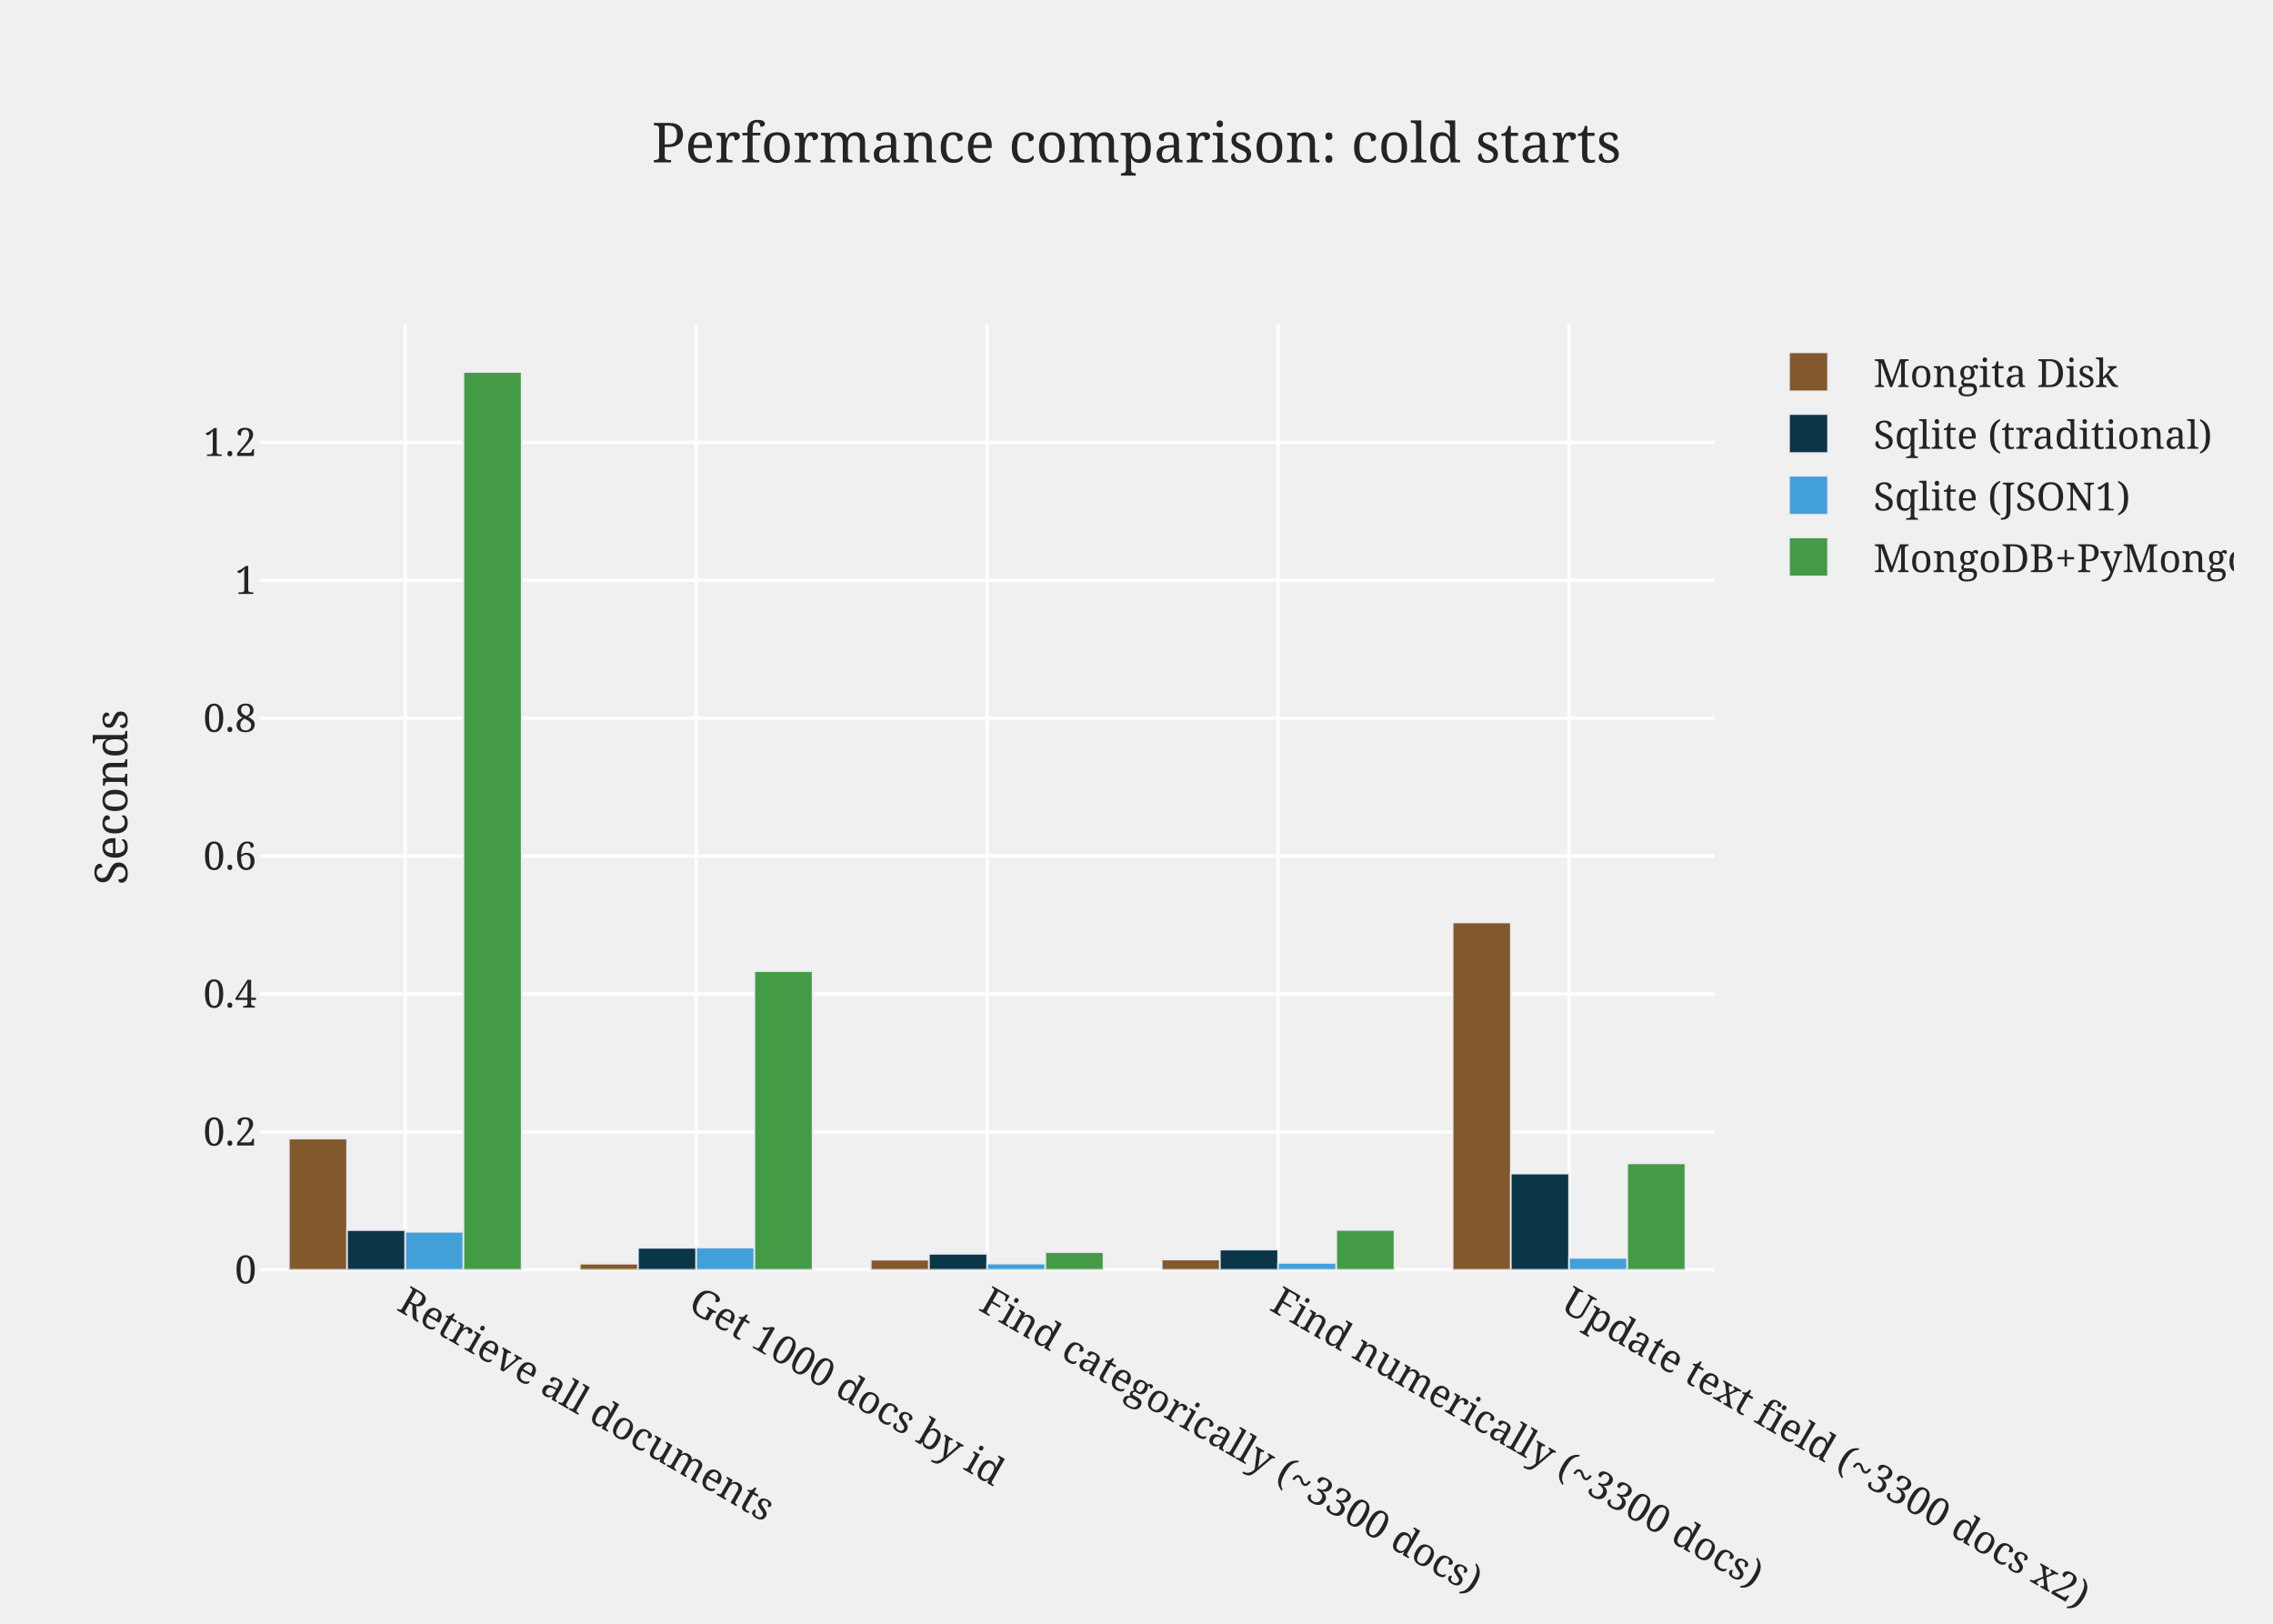
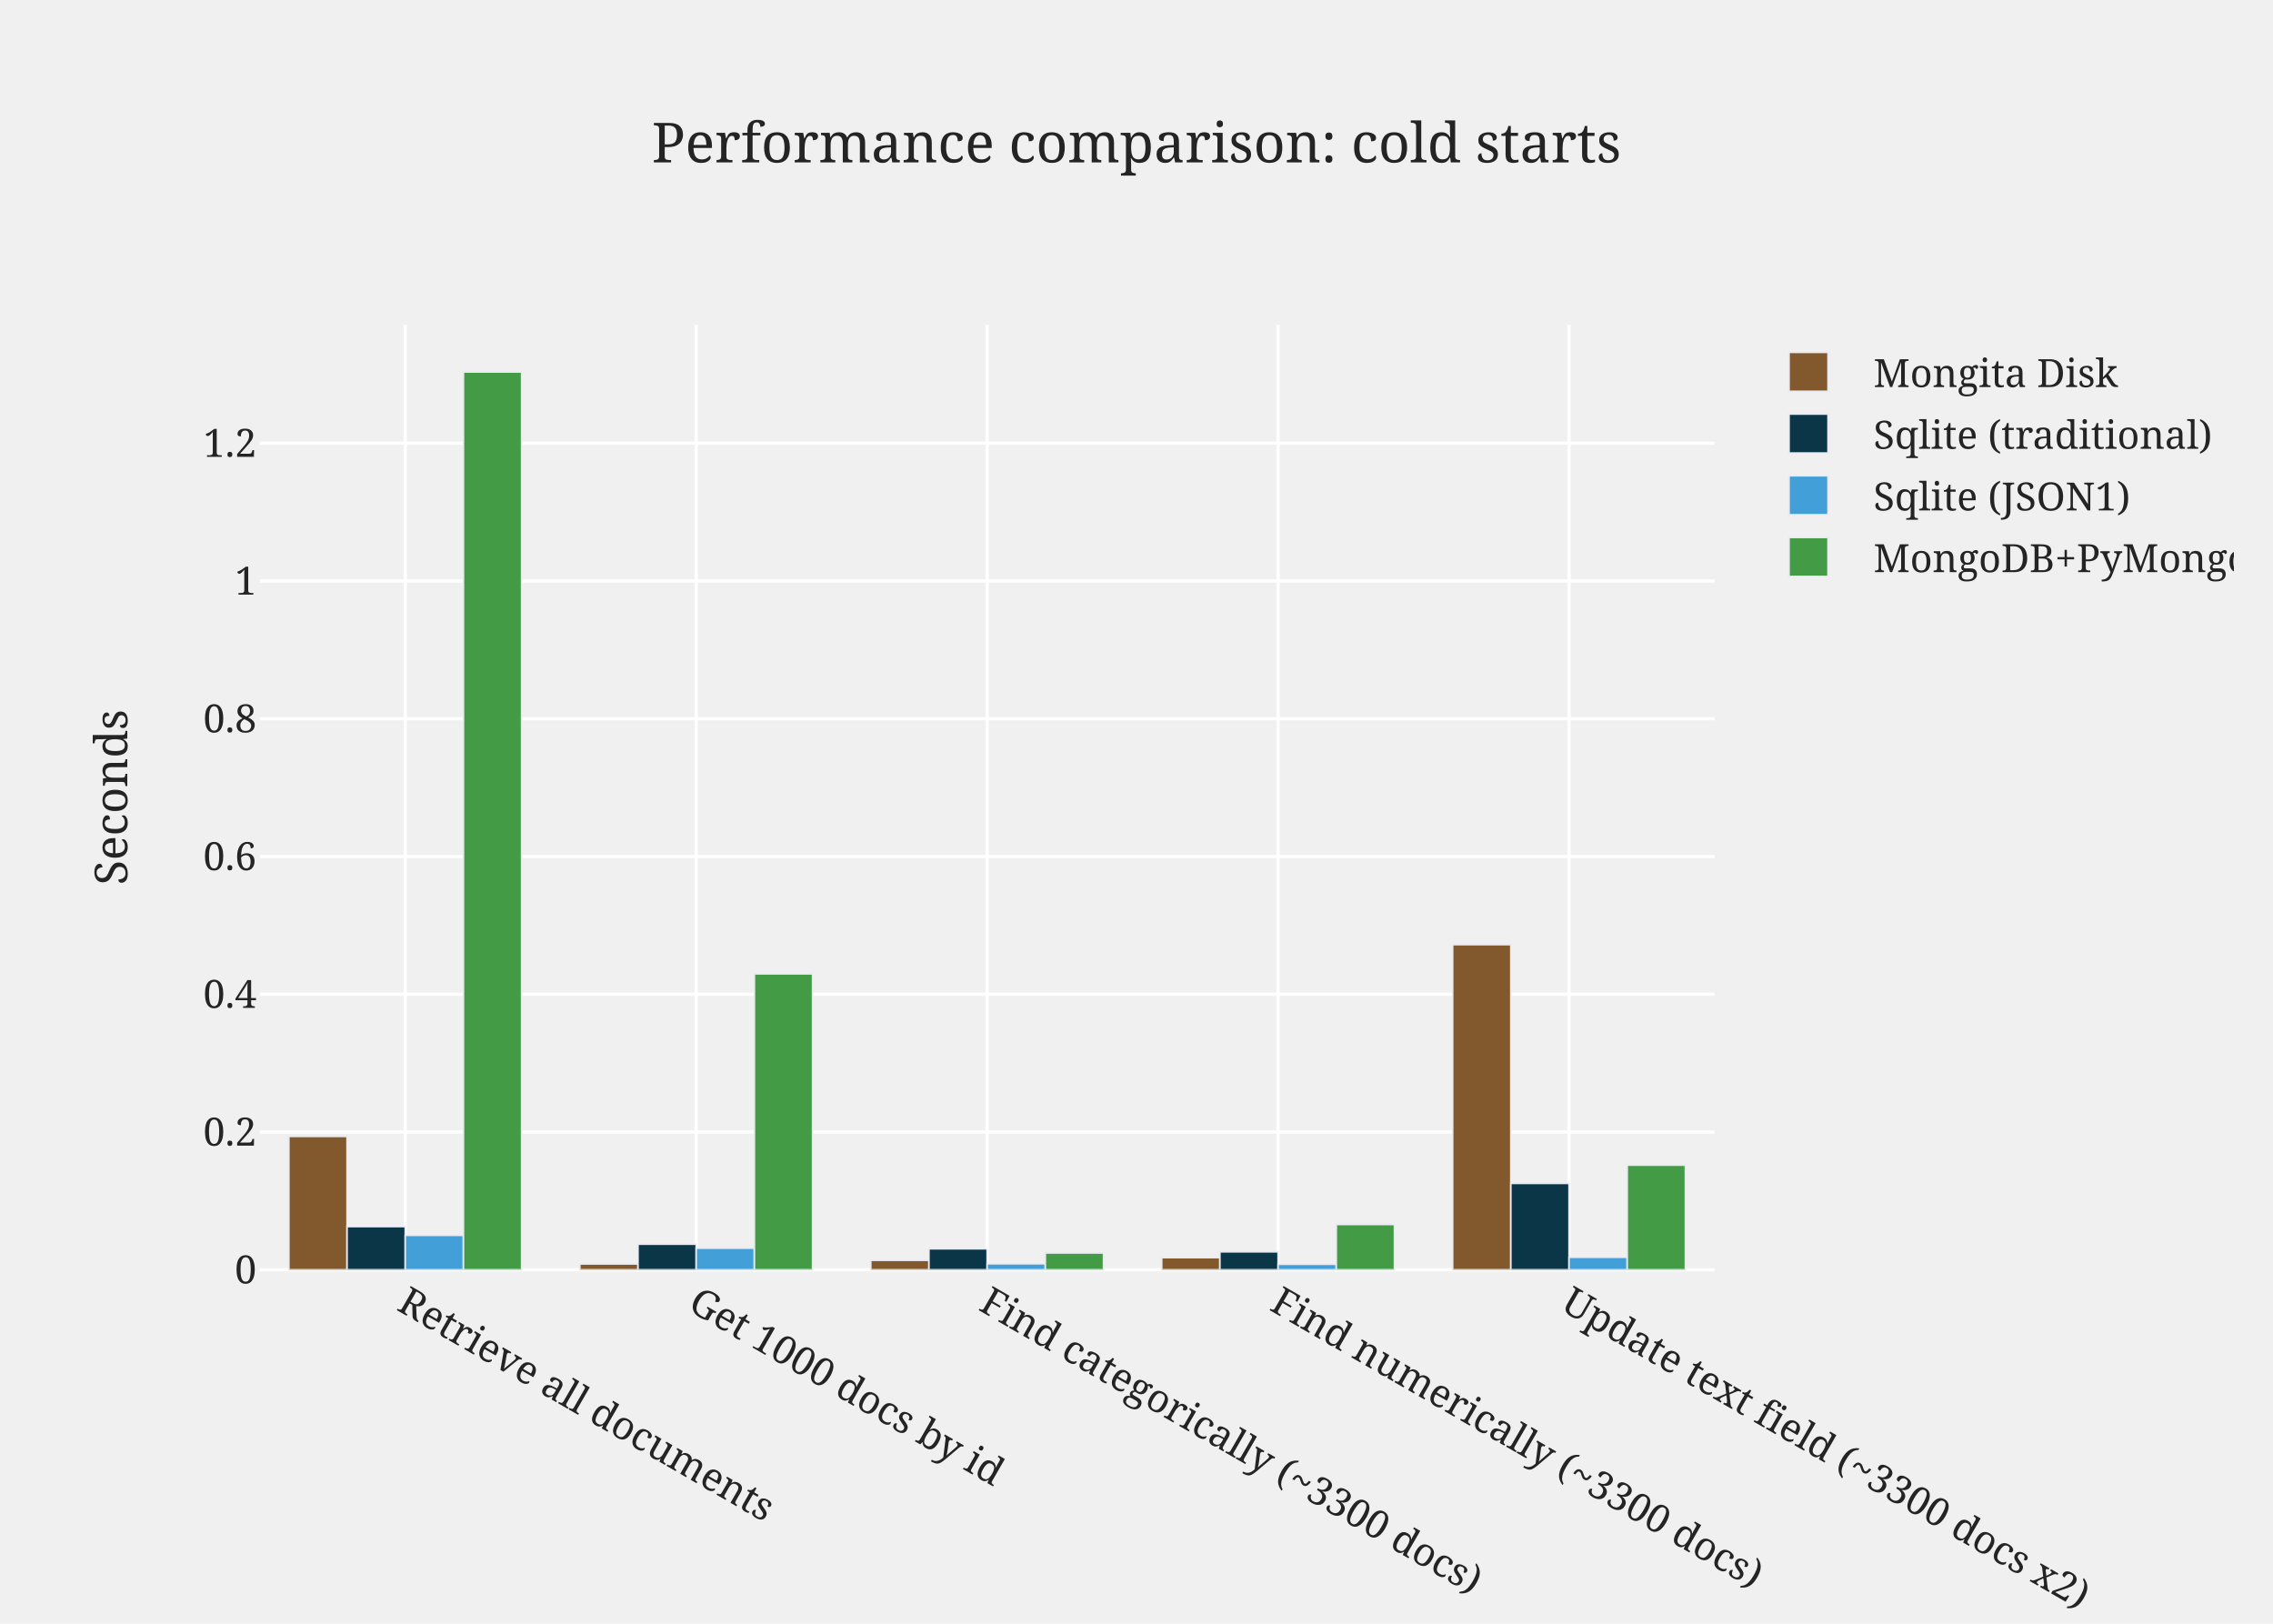
<svg xmlns="http://www.w3.org/2000/svg" class="main-svg" width="700" height="500" style="" viewBox="0 0 700 500">
  <rect x="0" y="0" width="700" height="500" style="fill: rgb(240, 240, 240); fill-opacity: 1;" />
-   <defs id="defs-6729a5">
+   <defs id="defs-de0f6c">
    <g class="clips">
-       <clipPath id="clip6729a5xyplot" class="plotclip">
+       <clipPath id="clipde0f6cxyplot" class="plotclip">
        <rect width="448" height="291" />
      </clipPath>
-       <clipPath class="axesclip" id="clip6729a5x">
+       <clipPath class="axesclip" id="clipde0f6cx">
        <rect x="80" y="0" width="448" height="500" />
      </clipPath>
-       <clipPath class="axesclip" id="clip6729a5y">
+       <clipPath class="axesclip" id="clipde0f6cy">
        <rect x="0" y="100" width="700" height="291" />
      </clipPath>
-       <clipPath class="axesclip" id="clip6729a5xy">
+       <clipPath class="axesclip" id="clipde0f6cxy">
        <rect x="80" y="100" width="448" height="291" />
      </clipPath>
    </g>
    <g class="gradients" />
  </defs>
  <g class="bglayer" />
  <g class="layer-below">
    <g class="imagelayer" />
    <g class="shapelayer" />
  </g>
  <g class="cartesianlayer">
    <g class="subplot xy">
      <g class="layer-subplot">
        <g class="shapelayer" />
        <g class="imagelayer" />
      </g>
      <g class="gridlayer">
        <g class="x">
          <path class="xgrid crisp" transform="translate(124.8,0)" d="M0,100v291" style="stroke: rgb(255, 255, 255); stroke-opacity: 1; stroke-width: 1px;" />
          <path class="xgrid crisp" transform="translate(214.4,0)" d="M0,100v291" style="stroke: rgb(255, 255, 255); stroke-opacity: 1; stroke-width: 1px;" />
          <path class="xgrid crisp" transform="translate(304,0)" d="M0,100v291" style="stroke: rgb(255, 255, 255); stroke-opacity: 1; stroke-width: 1px;" />
          <path class="xgrid crisp" transform="translate(393.6,0)" d="M0,100v291" style="stroke: rgb(255, 255, 255); stroke-opacity: 1; stroke-width: 1px;" />
          <path class="xgrid crisp" transform="translate(483.2,0)" d="M0,100v291" style="stroke: rgb(255, 255, 255); stroke-opacity: 1; stroke-width: 1px;" />
        </g>
        <g class="y">
-           <path class="ygrid crisp" transform="translate(0,348.54)" d="M80,0h448" style="stroke: rgb(255, 255, 255); stroke-opacity: 1; stroke-width: 1px;" />
-           <path class="ygrid crisp" transform="translate(0,306.07)" d="M80,0h448" style="stroke: rgb(255, 255, 255); stroke-opacity: 1; stroke-width: 1px;" />
-           <path class="ygrid crisp" transform="translate(0,263.61)" d="M80,0h448" style="stroke: rgb(255, 255, 255); stroke-opacity: 1; stroke-width: 1px;" />
-           <path class="ygrid crisp" transform="translate(0,221.15)" d="M80,0h448" style="stroke: rgb(255, 255, 255); stroke-opacity: 1; stroke-width: 1px;" />
-           <path class="ygrid crisp" transform="translate(0,178.69)" d="M80,0h448" style="stroke: rgb(255, 255, 255); stroke-opacity: 1; stroke-width: 1px;" />
-           <path class="ygrid crisp" transform="translate(0,136.22)" d="M80,0h448" style="stroke: rgb(255, 255, 255); stroke-opacity: 1; stroke-width: 1px;" />
+           <path class="ygrid crisp" transform="translate(0,348.58)" d="M80,0h448" style="stroke: rgb(255, 255, 255); stroke-opacity: 1; stroke-width: 1px;" />
+           <path class="ygrid crisp" transform="translate(0,306.16)" d="M80,0h448" style="stroke: rgb(255, 255, 255); stroke-opacity: 1; stroke-width: 1px;" />
+           <path class="ygrid crisp" transform="translate(0,263.74)" d="M80,0h448" style="stroke: rgb(255, 255, 255); stroke-opacity: 1; stroke-width: 1px;" />
+           <path class="ygrid crisp" transform="translate(0,221.32)" d="M80,0h448" style="stroke: rgb(255, 255, 255); stroke-opacity: 1; stroke-width: 1px;" />
+           <path class="ygrid crisp" transform="translate(0,178.9)" d="M80,0h448" style="stroke: rgb(255, 255, 255); stroke-opacity: 1; stroke-width: 1px;" />
+           <path class="ygrid crisp" transform="translate(0,136.48)" d="M80,0h448" style="stroke: rgb(255, 255, 255); stroke-opacity: 1; stroke-width: 1px;" />
        </g>
      </g>
      <g class="zerolinelayer">
        <path class="yzl zl crisp" transform="translate(0,391)" d="M80,0h448" style="stroke: rgb(255, 255, 255); stroke-opacity: 1; stroke-width: 1px;" />
      </g>
      <path class="xlines-below" />
      <path class="ylines-below" />
      <g class="overlines-below" />
      <g class="xaxislayer-below" />
      <g class="yaxislayer-below" />
      <g class="overaxes-below" />
-       <g class="plot" transform="translate(80,100)" clip-path="url('#clip6729a5xyplot')">
+       <g class="plot" transform="translate(80,100)" clip-path="url('#clipde0f6cxyplot')">
        <g class="barlayer mlayer">
          <g class="trace bars" style="opacity: 1;">
            <g class="points">
              <g class="point">
-                 <path d="M8.96,291V250.6H26.88V291Z" style="vector-effect: non-scaling-stroke; opacity: 1; stroke-width: 0.5px; fill: rgb(130, 89, 44); fill-opacity: 1; stroke: rgb(234, 234, 242); stroke-opacity: 1;" />
-               </g>
-               <g class="point">
-                 <path d="M98.56,291V289.14H116.48V291Z" style="vector-effect: non-scaling-stroke; opacity: 1; stroke-width: 0.5px; fill: rgb(130, 89, 44); fill-opacity: 1; stroke: rgb(234, 234, 242); stroke-opacity: 1;" />
-               </g>
-               <g class="point">
-                 <path d="M188.16,291V287.91H206.08V291Z" style="vector-effect: non-scaling-stroke; opacity: 1; stroke-width: 0.5px; fill: rgb(130, 89, 44); fill-opacity: 1; stroke: rgb(234, 234, 242); stroke-opacity: 1;" />
-               </g>
-               <g class="point">
-                 <path d="M277.76,291V287.85H295.68V291Z" style="vector-effect: non-scaling-stroke; opacity: 1; stroke-width: 0.5px; fill: rgb(130, 89, 44); fill-opacity: 1; stroke: rgb(234, 234, 242); stroke-opacity: 1;" />
-               </g>
-               <g class="point">
-                 <path d="M367.36,291V184.07H385.28V291Z" style="vector-effect: non-scaling-stroke; opacity: 1; stroke-width: 0.5px; fill: rgb(130, 89, 44); fill-opacity: 1; stroke: rgb(234, 234, 242); stroke-opacity: 1;" />
-               </g>
-             </g>
-           </g>
-           <g class="trace bars" style="opacity: 1;">
-             <g class="points">
-               <g class="point">
-                 <path d="M26.88,291V278.79H44.8V291Z" style="vector-effect: non-scaling-stroke; opacity: 1; stroke-width: 0.5px; fill: rgb(11, 54, 71); fill-opacity: 1; stroke: rgb(234, 234, 242); stroke-opacity: 1;" />
-               </g>
-               <g class="point">
-                 <path d="M116.48,291V284.24H134.4V291Z" style="vector-effect: non-scaling-stroke; opacity: 1; stroke-width: 0.5px; fill: rgb(11, 54, 71); fill-opacity: 1; stroke: rgb(234, 234, 242); stroke-opacity: 1;" />
-               </g>
-               <g class="point">
-                 <path d="M206.08,291V286.09H224V291Z" style="vector-effect: non-scaling-stroke; opacity: 1; stroke-width: 0.5px; fill: rgb(11, 54, 71); fill-opacity: 1; stroke: rgb(234, 234, 242); stroke-opacity: 1;" />
-               </g>
-               <g class="point">
-                 <path d="M295.68,291V284.79H313.6V291Z" style="vector-effect: non-scaling-stroke; opacity: 1; stroke-width: 0.5px; fill: rgb(11, 54, 71); fill-opacity: 1; stroke: rgb(234, 234, 242); stroke-opacity: 1;" />
-               </g>
-               <g class="point">
-                 <path d="M385.28,291V261.37H403.2V291Z" style="vector-effect: non-scaling-stroke; opacity: 1; stroke-width: 0.5px; fill: rgb(11, 54, 71); fill-opacity: 1; stroke: rgb(234, 234, 242); stroke-opacity: 1;" />
-               </g>
-             </g>
-           </g>
-           <g class="trace bars" style="opacity: 1;">
-             <g class="points">
-               <g class="point">
-                 <path d="M44.8,291V279.32H62.72V291Z" style="vector-effect: non-scaling-stroke; opacity: 1; stroke-width: 0.5px; fill: rgb(67, 159, 216); fill-opacity: 1; stroke: rgb(234, 234, 242); stroke-opacity: 1;" />
-               </g>
-               <g class="point">
-                 <path d="M134.4,291V284.18H152.32V291Z" style="vector-effect: non-scaling-stroke; opacity: 1; stroke-width: 0.5px; fill: rgb(67, 159, 216); fill-opacity: 1; stroke: rgb(234, 234, 242); stroke-opacity: 1;" />
-               </g>
-               <g class="point">
-                 <path d="M224,291V289.12H241.92V291Z" style="vector-effect: non-scaling-stroke; opacity: 1; stroke-width: 0.5px; fill: rgb(67, 159, 216); fill-opacity: 1; stroke: rgb(234, 234, 242); stroke-opacity: 1;" />
-               </g>
-               <g class="point">
-                 <path d="M313.6,291V288.89H331.52V291Z" style="vector-effect: non-scaling-stroke; opacity: 1; stroke-width: 0.5px; fill: rgb(67, 159, 216); fill-opacity: 1; stroke: rgb(234, 234, 242); stroke-opacity: 1;" />
-               </g>
-               <g class="point">
-                 <path d="M403.2,291V287.34H421.12V291Z" style="vector-effect: non-scaling-stroke; opacity: 1; stroke-width: 0.5px; fill: rgb(67, 159, 216); fill-opacity: 1; stroke: rgb(234, 234, 242); stroke-opacity: 1;" />
+                 <path d="M8.96,291V249.94H26.88V291Z" style="vector-effect: non-scaling-stroke; opacity: 1; stroke-width: 0.5px; fill: rgb(130, 89, 44); fill-opacity: 1; stroke: rgb(234, 234, 242); stroke-opacity: 1;" />
+               </g>
+               <g class="point">
+                 <path d="M98.56,291V289.22H116.48V291Z" style="vector-effect: non-scaling-stroke; opacity: 1; stroke-width: 0.5px; fill: rgb(130, 89, 44); fill-opacity: 1; stroke: rgb(234, 234, 242); stroke-opacity: 1;" />
+               </g>
+               <g class="point">
+                 <path d="M188.16,291V288.09H206.08V291Z" style="vector-effect: non-scaling-stroke; opacity: 1; stroke-width: 0.5px; fill: rgb(130, 89, 44); fill-opacity: 1; stroke: rgb(234, 234, 242); stroke-opacity: 1;" />
+               </g>
+               <g class="point">
+                 <path d="M277.76,291V287.27H295.68V291Z" style="vector-effect: non-scaling-stroke; opacity: 1; stroke-width: 0.5px; fill: rgb(130, 89, 44); fill-opacity: 1; stroke: rgb(234, 234, 242); stroke-opacity: 1;" />
+               </g>
+               <g class="point">
+                 <path d="M367.36,291V190.9H385.28V291Z" style="vector-effect: non-scaling-stroke; opacity: 1; stroke-width: 0.5px; fill: rgb(130, 89, 44); fill-opacity: 1; stroke: rgb(234, 234, 242); stroke-opacity: 1;" />
+               </g>
+             </g>
+           </g>
+           <g class="trace bars" style="opacity: 1;">
+             <g class="points">
+               <g class="point">
+                 <path d="M26.88,291V277.72H44.8V291Z" style="vector-effect: non-scaling-stroke; opacity: 1; stroke-width: 0.5px; fill: rgb(11, 54, 71); fill-opacity: 1; stroke: rgb(234, 234, 242); stroke-opacity: 1;" />
+               </g>
+               <g class="point">
+                 <path d="M116.48,291V283.13H134.4V291Z" style="vector-effect: non-scaling-stroke; opacity: 1; stroke-width: 0.5px; fill: rgb(11, 54, 71); fill-opacity: 1; stroke: rgb(234, 234, 242); stroke-opacity: 1;" />
+               </g>
+               <g class="point">
+                 <path d="M206.08,291V284.55H224V291Z" style="vector-effect: non-scaling-stroke; opacity: 1; stroke-width: 0.5px; fill: rgb(11, 54, 71); fill-opacity: 1; stroke: rgb(234, 234, 242); stroke-opacity: 1;" />
+               </g>
+               <g class="point">
+                 <path d="M295.68,291V285.48H313.6V291Z" style="vector-effect: non-scaling-stroke; opacity: 1; stroke-width: 0.5px; fill: rgb(11, 54, 71); fill-opacity: 1; stroke: rgb(234, 234, 242); stroke-opacity: 1;" />
+               </g>
+               <g class="point">
+                 <path d="M385.28,291V264.4H403.2V291Z" style="vector-effect: non-scaling-stroke; opacity: 1; stroke-width: 0.5px; fill: rgb(11, 54, 71); fill-opacity: 1; stroke: rgb(234, 234, 242); stroke-opacity: 1;" />
+               </g>
+             </g>
+           </g>
+           <g class="trace bars" style="opacity: 1;">
+             <g class="points">
+               <g class="point">
+                 <path d="M44.8,291V280.4H62.72V291Z" style="vector-effect: non-scaling-stroke; opacity: 1; stroke-width: 0.5px; fill: rgb(67, 159, 216); fill-opacity: 1; stroke: rgb(234, 234, 242); stroke-opacity: 1;" />
+               </g>
+               <g class="point">
+                 <path d="M134.4,291V284.36H152.32V291Z" style="vector-effect: non-scaling-stroke; opacity: 1; stroke-width: 0.5px; fill: rgb(67, 159, 216); fill-opacity: 1; stroke: rgb(234, 234, 242); stroke-opacity: 1;" />
+               </g>
+               <g class="point">
+                 <path d="M224,291V289.15H241.92V291Z" style="vector-effect: non-scaling-stroke; opacity: 1; stroke-width: 0.5px; fill: rgb(67, 159, 216); fill-opacity: 1; stroke: rgb(234, 234, 242); stroke-opacity: 1;" />
+               </g>
+               <g class="point">
+                 <path d="M313.6,291V289.3H331.52V291Z" style="vector-effect: non-scaling-stroke; opacity: 1; stroke-width: 0.5px; fill: rgb(67, 159, 216); fill-opacity: 1; stroke: rgb(234, 234, 242); stroke-opacity: 1;" />
+               </g>
+               <g class="point">
+                 <path d="M403.2,291V287.16H421.12V291Z" style="vector-effect: non-scaling-stroke; opacity: 1; stroke-width: 0.5px; fill: rgb(67, 159, 216); fill-opacity: 1; stroke: rgb(234, 234, 242); stroke-opacity: 1;" />
              </g>
            </g>
          </g>
          <g class="trace bars" style="opacity: 1;">
            <g class="points">
              <g class="point">
                <path d="M62.72,291V14.55H80.64V291Z" style="vector-effect: non-scaling-stroke; opacity: 1; stroke-width: 0.5px; fill: rgb(68, 155, 69); fill-opacity: 1; stroke: rgb(234, 234, 242); stroke-opacity: 1;" />
              </g>
              <g class="point">
-                 <path d="M152.32,291V199.06H170.24V291Z" style="vector-effect: non-scaling-stroke; opacity: 1; stroke-width: 0.5px; fill: rgb(68, 155, 69); fill-opacity: 1; stroke: rgb(234, 234, 242); stroke-opacity: 1;" />
-               </g>
-               <g class="point">
-                 <path d="M241.92,291V285.58H259.84V291Z" style="vector-effect: non-scaling-stroke; opacity: 1; stroke-width: 0.5px; fill: rgb(68, 155, 69); fill-opacity: 1; stroke: rgb(234, 234, 242); stroke-opacity: 1;" />
-               </g>
-               <g class="point">
-                 <path d="M331.52,291V278.76H349.44V291Z" style="vector-effect: non-scaling-stroke; opacity: 1; stroke-width: 0.5px; fill: rgb(68, 155, 69); fill-opacity: 1; stroke: rgb(234, 234, 242); stroke-opacity: 1;" />
-               </g>
-               <g class="point">
-                 <path d="M421.12,291V258.24H439.04V291Z" style="vector-effect: non-scaling-stroke; opacity: 1; stroke-width: 0.5px; fill: rgb(68, 155, 69); fill-opacity: 1; stroke: rgb(234, 234, 242); stroke-opacity: 1;" />
+                 <path d="M152.32,291V199.89H170.24V291Z" style="vector-effect: non-scaling-stroke; opacity: 1; stroke-width: 0.5px; fill: rgb(68, 155, 69); fill-opacity: 1; stroke: rgb(234, 234, 242); stroke-opacity: 1;" />
+               </g>
+               <g class="point">
+                 <path d="M241.92,291V285.83H259.84V291Z" style="vector-effect: non-scaling-stroke; opacity: 1; stroke-width: 0.5px; fill: rgb(68, 155, 69); fill-opacity: 1; stroke: rgb(234, 234, 242); stroke-opacity: 1;" />
+               </g>
+               <g class="point">
+                 <path d="M331.52,291V277.06H349.44V291Z" style="vector-effect: non-scaling-stroke; opacity: 1; stroke-width: 0.5px; fill: rgb(68, 155, 69); fill-opacity: 1; stroke: rgb(234, 234, 242); stroke-opacity: 1;" />
+               </g>
+               <g class="point">
+                 <path d="M421.12,291V258.78H439.04V291Z" style="vector-effect: non-scaling-stroke; opacity: 1; stroke-width: 0.5px; fill: rgb(68, 155, 69); fill-opacity: 1; stroke: rgb(234, 234, 242); stroke-opacity: 1;" />
              </g>
            </g>
          </g>
        </g>
      </g>
      <g class="overplot" />
      <path class="xlines-above crisp" d="M0,0" style="fill: none;" />
      <path class="ylines-above crisp" d="M0,0" style="fill: none;" />
      <g class="overlines-above" />
      <g class="xaxislayer-above">
        <g class="xtick">
          <text text-anchor="start" x="0" y="404" transform="translate(124.8,0) rotate(30,0,398)" style="font-family: Garamond; font-size: 12px; fill: rgb(36, 36, 36); fill-opacity: 1; white-space: pre;">Retrieve all documents </text>
        </g>
        <g class="xtick">
          <text text-anchor="start" x="0" y="404" transform="translate(214.4,0) rotate(30,0,398)" style="font-family: Garamond; font-size: 12px; fill: rgb(36, 36, 36); fill-opacity: 1; white-space: pre;">Get 1000 docs by id </text>
        </g>
        <g class="xtick">
          <text text-anchor="start" x="0" y="404" transform="translate(304,0) rotate(30,0,398)" style="font-family: Garamond; font-size: 12px; fill: rgb(36, 36, 36); fill-opacity: 1; white-space: pre;">Find categorically (~3300 docs) </text>
        </g>
        <g class="xtick">
          <text text-anchor="start" x="0" y="404" transform="translate(393.6,0) rotate(30,0,398)" style="font-family: Garamond; font-size: 12px; fill: rgb(36, 36, 36); fill-opacity: 1; white-space: pre;">Find numerically (~3300 docs) </text>
        </g>
        <g class="xtick">
          <text text-anchor="start" x="0" y="404" transform="translate(483.2,0) rotate(30,0,398)" style="font-family: Garamond; font-size: 12px; fill: rgb(36, 36, 36); fill-opacity: 1; white-space: pre;">Update text field (~3300 docs x2) </text>
        </g>
      </g>
      <g class="yaxislayer-above">
        <g class="ytick">
          <text text-anchor="end" x="79" y="4.2" transform="translate(0,391)" style="font-family: Garamond; font-size: 12px; fill: rgb(36, 36, 36); fill-opacity: 1; white-space: pre;">0</text>
        </g>
        <g class="ytick">
-           <text text-anchor="end" x="79" y="4.2" transform="translate(0,348.54)" style="font-family: Garamond; font-size: 12px; fill: rgb(36, 36, 36); fill-opacity: 1; white-space: pre;">0.2</text>
-         </g>
-         <g class="ytick">
-           <text text-anchor="end" x="79" y="4.2" transform="translate(0,306.07)" style="font-family: Garamond; font-size: 12px; fill: rgb(36, 36, 36); fill-opacity: 1; white-space: pre;">0.4</text>
-         </g>
-         <g class="ytick">
-           <text text-anchor="end" x="79" y="4.2" transform="translate(0,263.61)" style="font-family: Garamond; font-size: 12px; fill: rgb(36, 36, 36); fill-opacity: 1; white-space: pre;">0.6</text>
-         </g>
-         <g class="ytick">
-           <text text-anchor="end" x="79" y="4.2" transform="translate(0,221.15)" style="font-family: Garamond; font-size: 12px; fill: rgb(36, 36, 36); fill-opacity: 1; white-space: pre;">0.8</text>
-         </g>
-         <g class="ytick">
-           <text text-anchor="end" x="79" y="4.2" transform="translate(0,178.69)" style="font-family: Garamond; font-size: 12px; fill: rgb(36, 36, 36); fill-opacity: 1; white-space: pre;">1</text>
-         </g>
-         <g class="ytick">
-           <text text-anchor="end" x="79" y="4.2" transform="translate(0,136.22)" style="font-family: Garamond; font-size: 12px; fill: rgb(36, 36, 36); fill-opacity: 1; white-space: pre;">1.2</text>
+           <text text-anchor="end" x="79" y="4.2" transform="translate(0,348.58)" style="font-family: Garamond; font-size: 12px; fill: rgb(36, 36, 36); fill-opacity: 1; white-space: pre;">0.2</text>
+         </g>
+         <g class="ytick">
+           <text text-anchor="end" x="79" y="4.2" transform="translate(0,306.16)" style="font-family: Garamond; font-size: 12px; fill: rgb(36, 36, 36); fill-opacity: 1; white-space: pre;">0.4</text>
+         </g>
+         <g class="ytick">
+           <text text-anchor="end" x="79" y="4.2" transform="translate(0,263.74)" style="font-family: Garamond; font-size: 12px; fill: rgb(36, 36, 36); fill-opacity: 1; white-space: pre;">0.6</text>
+         </g>
+         <g class="ytick">
+           <text text-anchor="end" x="79" y="4.2" transform="translate(0,221.32)" style="font-family: Garamond; font-size: 12px; fill: rgb(36, 36, 36); fill-opacity: 1; white-space: pre;">0.8</text>
+         </g>
+         <g class="ytick">
+           <text text-anchor="end" x="79" y="4.2" transform="translate(0,178.9)" style="font-family: Garamond; font-size: 12px; fill: rgb(36, 36, 36); fill-opacity: 1; white-space: pre;">1</text>
+         </g>
+         <g class="ytick">
+           <text text-anchor="end" x="79" y="4.2" transform="translate(0,136.48)" style="font-family: Garamond; font-size: 12px; fill: rgb(36, 36, 36); fill-opacity: 1; white-space: pre;">1.2</text>
        </g>
      </g>
      <g class="overaxes-above" />
    </g>
  </g>
  <g class="polarlayer" />
  <g class="ternarylayer" />
  <g class="geolayer" />
  <g class="funnelarealayer" />
  <g class="pielayer" />
  <g class="treemaplayer" />
  <g class="sunburstlayer" />
  <g class="glimages" />
-   <defs id="topdefs-6729a5">
+   <defs id="topdefs-de0f6c">
    <g class="clips" />
-     <clipPath id="legend6729a5">
+     <clipPath id="legendde0f6c">
      <rect width="151" height="86" x="0" y="0" />
    </clipPath>
  </defs>
  <g class="layer-above">
    <g class="imagelayer" />
    <g class="shapelayer" />
  </g>
  <g class="infolayer">
    <g class="legend" pointer-events="all" transform="translate(536.96,100)">
      <rect class="bg" shape-rendering="crispEdges" width="151" height="86" x="0" y="0" style="stroke: rgb(68, 68, 68); stroke-opacity: 1; fill: rgb(240, 240, 240); fill-opacity: 1; stroke-width: 0px;" />
-       <g class="scrollbox" transform="" clip-path="url('#legend6729a5')">
+       <g class="scrollbox" transform="" clip-path="url('#legendde0f6c')">
        <g class="groups">
          <g class="traces" transform="translate(0,14.5)" style="opacity: 1;">
            <text class="legendtext" text-anchor="start" x="40" y="4.68" style="font-family: Garamond; font-size: 12px; fill: rgb(36, 36, 36); fill-opacity: 1; white-space: pre;">Mongita Disk</text>
            <g class="layers" style="opacity: 1;">
              <g class="legendfill" />
              <g class="legendlines" />
              <g class="legendsymbols">
                <g class="legendpoints">
                  <path class="legendundefined" d="M6,6H-6V-6H6Z" transform="translate(20,0)" style="stroke-width: 0.5px; fill: rgb(130, 89, 44); fill-opacity: 1; stroke: rgb(234, 234, 242); stroke-opacity: 1;" />
                </g>
              </g>
            </g>
            <rect class="legendtoggle" x="0" y="-9.5" width="145.453" height="19" style="fill: rgb(0, 0, 0); fill-opacity: 0;" />
          </g>
          <g class="traces" transform="translate(0,33.5)" style="opacity: 1;">
            <text class="legendtext" text-anchor="start" x="40" y="4.68" style="font-family: Garamond; font-size: 12px; fill: rgb(36, 36, 36); fill-opacity: 1; white-space: pre;">Sqlite (traditional)</text>
            <g class="layers" style="opacity: 1;">
              <g class="legendfill" />
              <g class="legendlines" />
              <g class="legendsymbols">
                <g class="legendpoints">
                  <path class="legendundefined" d="M6,6H-6V-6H6Z" transform="translate(20,0)" style="stroke-width: 0.5px; fill: rgb(11, 54, 71); fill-opacity: 1; stroke: rgb(234, 234, 242); stroke-opacity: 1;" />
                </g>
              </g>
            </g>
            <rect class="legendtoggle" x="0" y="-9.5" width="145.453" height="19" style="fill: rgb(0, 0, 0); fill-opacity: 0;" />
          </g>
          <g class="traces" transform="translate(0,52.5)" style="opacity: 1;">
            <text class="legendtext" text-anchor="start" x="40" y="4.68" style="font-family: Garamond; font-size: 12px; fill: rgb(36, 36, 36); fill-opacity: 1; white-space: pre;">Sqlite (JSON1)</text>
            <g class="layers" style="opacity: 1;">
              <g class="legendfill" />
              <g class="legendlines" />
              <g class="legendsymbols">
                <g class="legendpoints">
                  <path class="legendundefined" d="M6,6H-6V-6H6Z" transform="translate(20,0)" style="stroke-width: 0.5px; fill: rgb(67, 159, 216); fill-opacity: 1; stroke: rgb(234, 234, 242); stroke-opacity: 1;" />
                </g>
              </g>
            </g>
            <rect class="legendtoggle" x="0" y="-9.5" width="145.453" height="19" style="fill: rgb(0, 0, 0); fill-opacity: 0;" />
          </g>
          <g class="traces" transform="translate(0,71.5)" style="opacity: 1;">
            <text class="legendtext" text-anchor="start" x="40" y="4.68" style="font-family: Garamond; font-size: 12px; fill: rgb(36, 36, 36); fill-opacity: 1; white-space: pre;">MongoDB+PyMongo</text>
            <g class="layers" style="opacity: 1;">
              <g class="legendfill" />
              <g class="legendlines" />
              <g class="legendsymbols">
                <g class="legendpoints">
                  <path class="legendundefined" d="M6,6H-6V-6H6Z" transform="translate(20,0)" style="stroke-width: 0.5px; fill: rgb(68, 155, 69); fill-opacity: 1; stroke: rgb(234, 234, 242); stroke-opacity: 1;" />
                </g>
              </g>
            </g>
            <rect class="legendtoggle" x="0" y="-9.5" width="145.453" height="19" style="fill: rgb(0, 0, 0); fill-opacity: 0;" />
          </g>
        </g>
      </g>
      <rect class="scrollbar" rx="20" ry="3" width="0" height="0" x="0" y="0" style="fill: rgb(128, 139, 164); fill-opacity: 1;" />
    </g>
    <g class="g-gtitle">
      <text class="gtitle" x="350" y="50" text-anchor="middle" dy="0em" style="font-family: Garamond; font-size: 17px; fill: rgb(36, 36, 36); opacity: 1; font-weight: normal; white-space: pre;">Performance comparison: cold starts</text>
    </g>
    <g class="g-xtitle" />
    <g class="g-ytitle">
      <text class="ytitle" transform="rotate(-90,39.2,245.5)" x="39.2" y="245.5" text-anchor="middle" style="font-family: Garamond; font-size: 14px; fill: rgb(36, 36, 36); opacity: 1; font-weight: normal; white-space: pre;">Seconds</text>
    </g>
  </g>
</svg>
